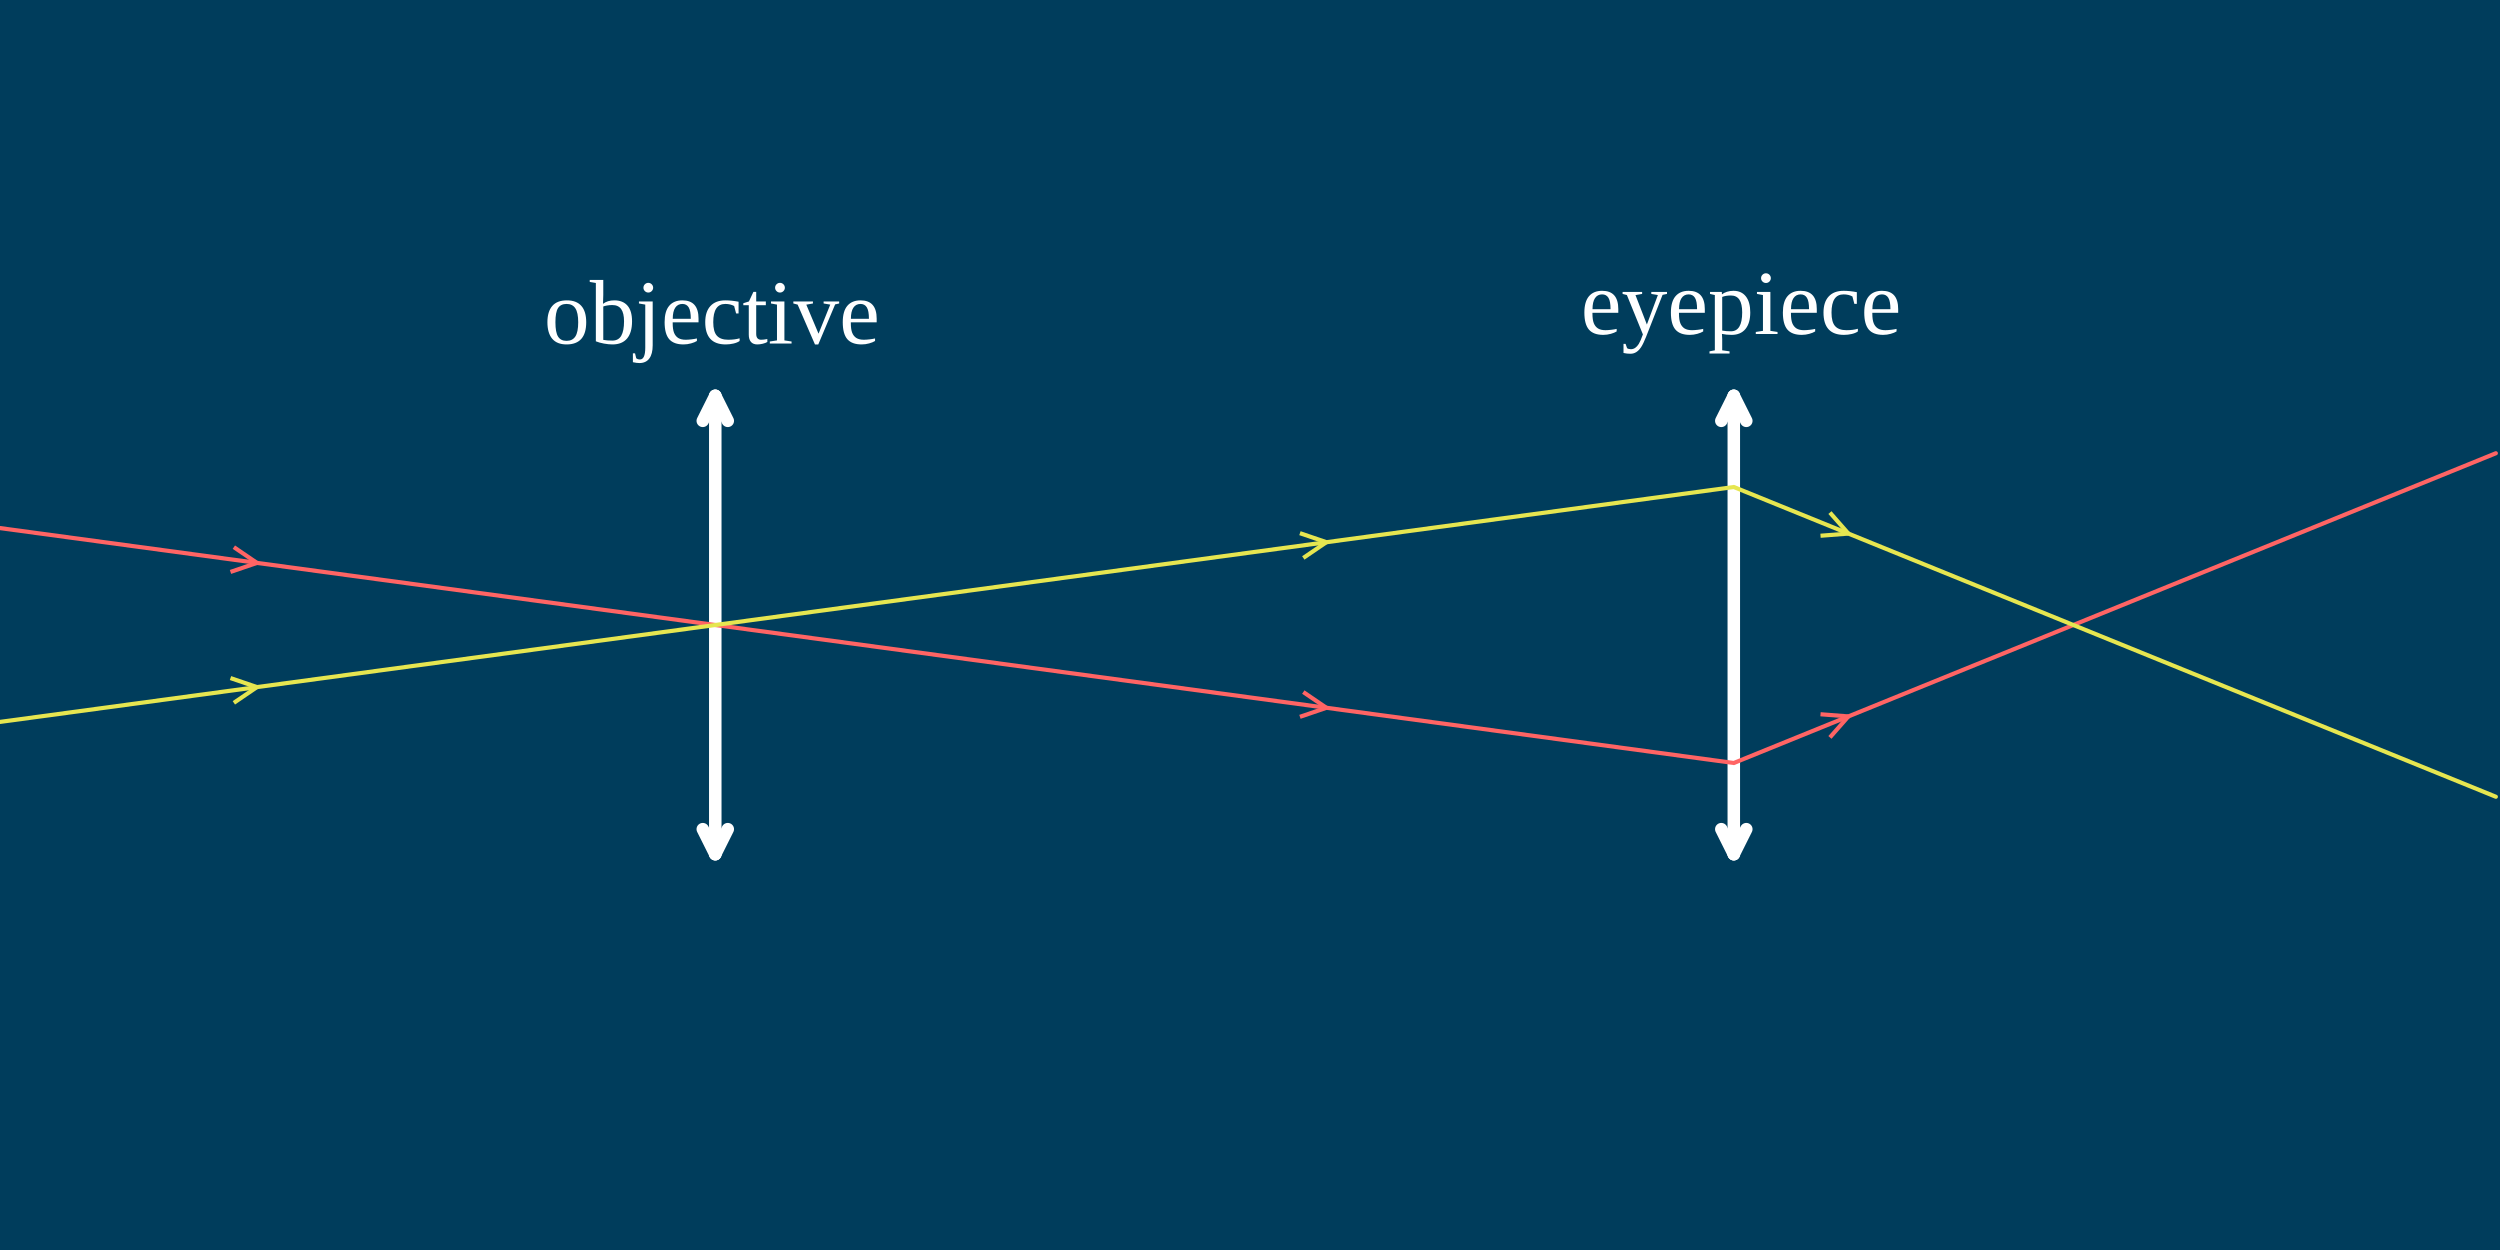
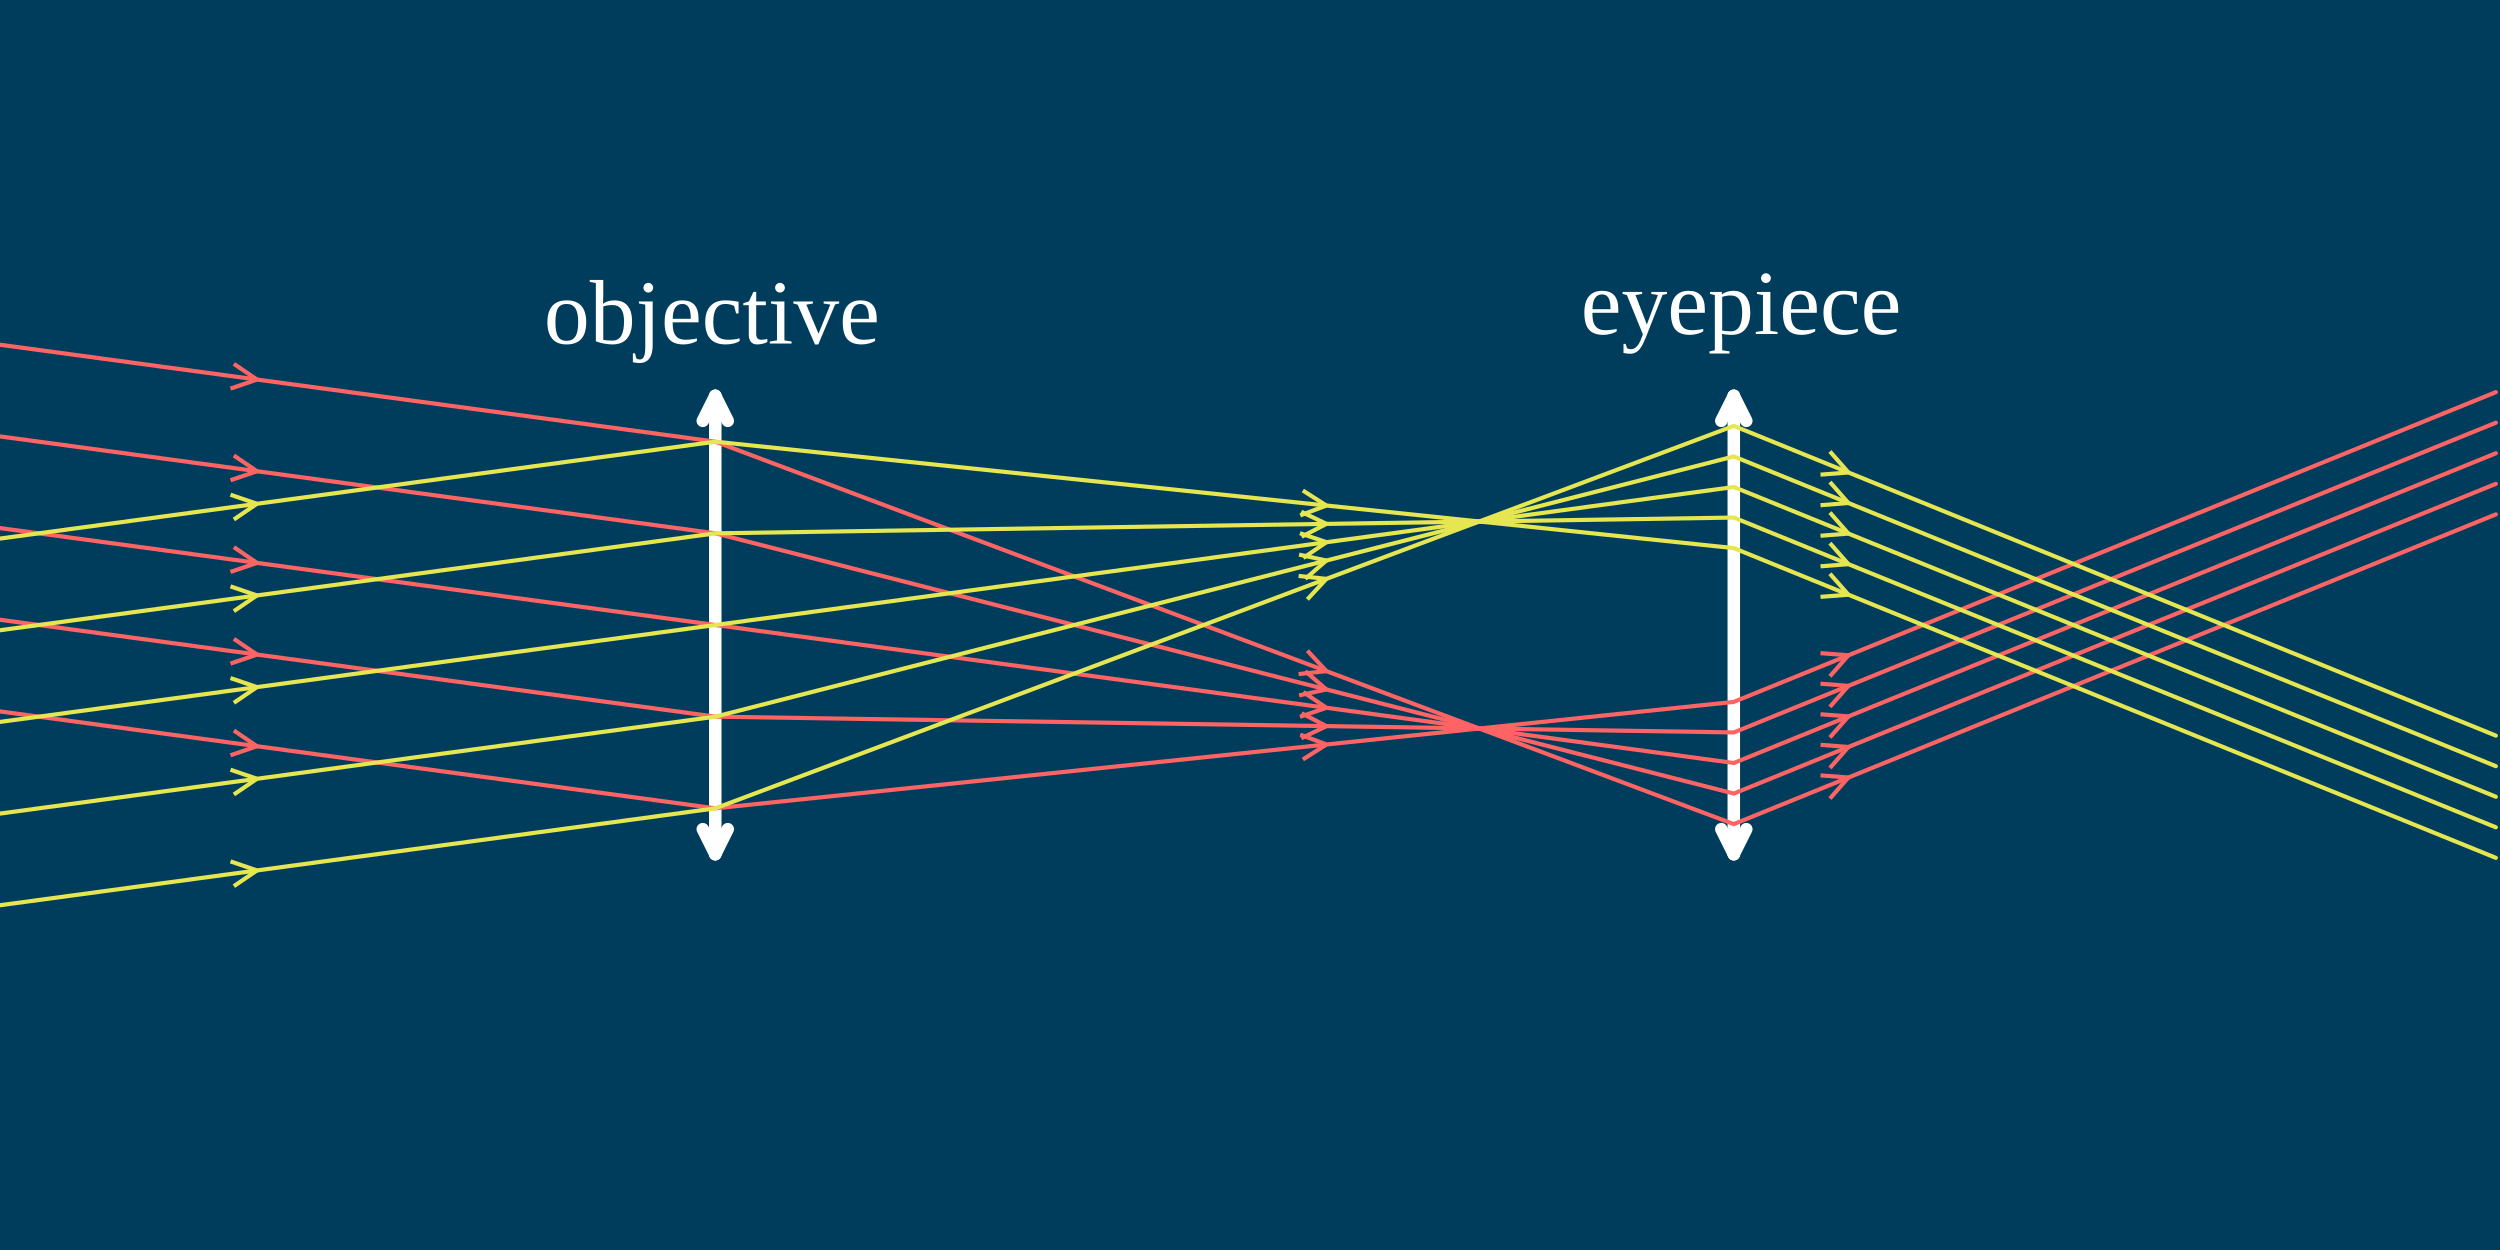
<svg xmlns="http://www.w3.org/2000/svg" version="1.1" width="640" height="320" viewBox="0 0 600 300" id="svg2">
  <defs id="defs4" />
  <g id="g8">
    <rect style="fill:#003d5c;fill-opacity:1;stroke:none" id="rect10" height="300" width="600" y="0" x="0" />
  </g>
-   <g id="g14" transform="matrix(1,0,0,-1,300,150)">
-     <path d="M -128.333,55 V -55" stroke-miterlimit="10" id="path16" style="fill:none;stroke:#ffffff;stroke-width:3;stroke-linecap:round;stroke-miterlimit:10;stroke-dasharray:none;stroke-opacity:1;paint-order:fill stroke markers" />
-     <path d="m -131.333,49 3,6" stroke-miterlimit="10" id="path18" style="fill:none;stroke:#ffffff;stroke-width:3;stroke-linecap:round;stroke-miterlimit:10;stroke-dasharray:none;stroke-opacity:1;paint-order:fill stroke markers" />
-     <path d="m -128.333,55 3,-6" stroke-miterlimit="10" id="path20" style="fill:none;stroke:#ffffff;stroke-width:3;stroke-linecap:round;stroke-miterlimit:10;stroke-dasharray:none;stroke-opacity:1;paint-order:fill stroke markers" />
-     <path d="m -125.333,-49 -3,-6" stroke-miterlimit="10" id="path22" style="fill:none;stroke:#ffffff;stroke-width:3;stroke-linecap:round;stroke-miterlimit:10;stroke-dasharray:none;stroke-opacity:1;paint-order:fill stroke markers" />
-     <path d="m -128.333,-55 -3,6" stroke-miterlimit="10" id="path24" style="fill:none;stroke:#ffffff;stroke-width:3;stroke-linecap:round;stroke-miterlimit:10;stroke-dasharray:none;stroke-opacity:1;paint-order:fill stroke markers" />
+   <g id="g12" transform="matrix(1,0,0,-1,300,150)">
+     <g id="g14">
+       <path style="fill:none;stroke:#ffffff;stroke-width:3;stroke-linecap:round;stroke-miterlimit:10;stroke-dasharray:none;stroke-opacity:1;paint-order:fill stroke markers" id="path16" stroke-miterlimit="10" d="M -128.333,55 V -55" />
+       <path style="fill:none;stroke:#ffffff;stroke-width:3;stroke-linecap:round;stroke-miterlimit:10;stroke-dasharray:none;stroke-opacity:1;paint-order:fill stroke markers" id="path18" stroke-miterlimit="10" d="m -131.333,49 3,6" />
+       <path style="fill:none;stroke:#ffffff;stroke-width:3;stroke-linecap:round;stroke-miterlimit:10;stroke-dasharray:none;stroke-opacity:1;paint-order:fill stroke markers" id="path20" stroke-miterlimit="10" d="m -128.333,55 3,-6" />
+       <path style="fill:none;stroke:#ffffff;stroke-width:3;stroke-linecap:round;stroke-miterlimit:10;stroke-dasharray:none;stroke-opacity:1;paint-order:fill stroke markers" id="path22" stroke-miterlimit="10" d="m -125.333,-49 -3,-6" />
+       <path style="fill:none;stroke:#ffffff;stroke-width:3;stroke-linecap:round;stroke-miterlimit:10;stroke-dasharray:none;stroke-opacity:1;paint-order:fill stroke markers" id="path24" stroke-miterlimit="10" d="m -128.333,-55 -3,6" />
+     </g>
+     <g id="g26">
+       <path style="fill:none;stroke:#ffffff;stroke-width:3;stroke-linecap:round;stroke-miterlimit:10;stroke-dasharray:none;stroke-opacity:1;paint-order:fill stroke markers" id="path28" stroke-miterlimit="10" d="M 116.111,55 V -55" />
+       <path style="fill:none;stroke:#ffffff;stroke-width:3;stroke-linecap:round;stroke-miterlimit:10;stroke-dasharray:none;stroke-opacity:1;paint-order:fill stroke markers" id="path30" stroke-miterlimit="10" d="m 113.111,49 3,6" />
+       <path style="fill:none;stroke:#ffffff;stroke-width:3;stroke-linecap:round;stroke-miterlimit:10;stroke-dasharray:none;stroke-opacity:1;paint-order:fill stroke markers" id="path32" stroke-miterlimit="10" d="m 116.111,55 3,-6" />
+       <path style="fill:none;stroke:#ffffff;stroke-width:3;stroke-linecap:round;stroke-miterlimit:10;stroke-dasharray:none;stroke-opacity:1;paint-order:fill stroke markers" id="path34" stroke-miterlimit="10" d="m 119.111,-49 -3,-6" />
+       <path style="fill:none;stroke:#ffffff;stroke-width:3;stroke-linecap:round;stroke-miterlimit:10;stroke-dasharray:none;stroke-opacity:1;paint-order:fill stroke markers" id="path36" stroke-miterlimit="10" d="m 116.111,-55 -3,6" />
+     </g>
+     <g id="g38" />
+     <g id="g40">
+       <path style="fill:none;stroke:#ff6464;stroke-linecap:round;stroke-miterlimit:10;stroke-dasharray:none;stroke-opacity:1;paint-order:fill stroke markers" id="path42" stroke-miterlimit="10" d="M -1062.024,170.5 -128.333,44 116.111,-47.785 299,26.551" />
+       <path style="fill:none;stroke:#ff6464;stroke-miterlimit:10;stroke-dasharray:none;stroke-opacity:1;paint-order:fill stroke markers" id="path44" stroke-miterlimit="10" d="m -243.876,62.682 5.543,-3.778" />
+       <path style="fill:none;stroke:#ff6464;stroke-miterlimit:10;stroke-dasharray:none;stroke-opacity:1;paint-order:fill stroke markers" id="path46" stroke-miterlimit="10" d="m -238.333,58.903 -6.348,-2.167" />
+       <path style="fill:none;stroke:#ff6464;stroke-miterlimit:10;stroke-dasharray:none;stroke-opacity:1;paint-order:fill stroke markers" id="path48" stroke-miterlimit="10" d="m 13.771,-6.153 4.563,-4.918" />
+       <path style="fill:none;stroke:#ff6464;stroke-miterlimit:10;stroke-dasharray:none;stroke-opacity:1;paint-order:fill stroke markers" id="path50" stroke-miterlimit="10" d="m 18.333,-11.071 -6.672,-0.699" />
+       <path style="fill:none;stroke:#ff6464;stroke-miterlimit:10;stroke-dasharray:none;stroke-opacity:1;paint-order:fill stroke markers" id="path52" stroke-miterlimit="10" d="m 136.923,-36.088 6.688,-0.52" />
+       <path style="fill:none;stroke:#ff6464;stroke-miterlimit:10;stroke-dasharray:none;stroke-opacity:1;paint-order:fill stroke markers" id="path54" stroke-miterlimit="10" d="m 143.611,-36.608 -4.429,-5.038" />
+     </g>
+     <g id="g56">
+       <path style="fill:none;stroke:#ff6464;stroke-linecap:round;stroke-miterlimit:10;stroke-dasharray:none;stroke-opacity:1;paint-order:fill stroke markers" id="path58" stroke-miterlimit="10" d="M -1224.405,170.5 -128.333,22 116.111,-40.452 299,33.884" />
+       <path style="fill:none;stroke:#ff6464;stroke-miterlimit:10;stroke-dasharray:none;stroke-opacity:1;paint-order:fill stroke markers" id="path60" stroke-miterlimit="10" d="m -243.876,40.682 5.543,-3.778" />
+       <path style="fill:none;stroke:#ff6464;stroke-miterlimit:10;stroke-dasharray:none;stroke-opacity:1;paint-order:fill stroke markers" id="path62" stroke-miterlimit="10" d="m -238.333,36.903 -6.348,-2.167" />
+       <path style="fill:none;stroke:#ff6464;stroke-miterlimit:10;stroke-dasharray:none;stroke-opacity:1;paint-order:fill stroke markers" id="path64" stroke-miterlimit="10" d="m 13.263,-11.079 5.071,-4.392" />
+       <path style="fill:none;stroke:#ff6464;stroke-miterlimit:10;stroke-dasharray:none;stroke-opacity:1;paint-order:fill stroke markers" id="path66" stroke-miterlimit="10" d="m 18.333,-15.471 -6.556,-1.421" />
+       <path style="fill:none;stroke:#ff6464;stroke-miterlimit:10;stroke-dasharray:none;stroke-opacity:1;paint-order:fill stroke markers" id="path68" stroke-miterlimit="10" d="m 136.923,-28.754 6.688,-0.52" />
+       <path style="fill:none;stroke:#ff6464;stroke-miterlimit:10;stroke-dasharray:none;stroke-opacity:1;paint-order:fill stroke markers" id="path70" stroke-miterlimit="10" d="m 143.611,-29.274 -4.429,-5.038" />
+     </g>
+     <g id="g72">
+       <path style="fill:none;stroke:#ff6464;stroke-linecap:round;stroke-miterlimit:10;stroke-dasharray:none;stroke-opacity:1;paint-order:fill stroke markers" id="path74" stroke-miterlimit="10" d="M -1386.786,170.5 -128.333,0 116.111,-33.118 299,41.217" />
+       <path style="fill:none;stroke:#ff6464;stroke-miterlimit:10;stroke-dasharray:none;stroke-opacity:1;paint-order:fill stroke markers" id="path76" stroke-miterlimit="10" d="m -243.876,18.682 5.543,-3.778" />
+       <path style="fill:none;stroke:#ff6464;stroke-miterlimit:10;stroke-dasharray:none;stroke-opacity:1;paint-order:fill stroke markers" id="path78" stroke-miterlimit="10" d="m -238.333,14.903 -6.348,-2.167" />
+       <path style="fill:none;stroke:#ff6464;stroke-miterlimit:10;stroke-dasharray:none;stroke-opacity:1;paint-order:fill stroke markers" id="path80" stroke-miterlimit="10" d="m 12.79,-16.093 5.543,-3.778" />
+       <path style="fill:none;stroke:#ff6464;stroke-miterlimit:10;stroke-dasharray:none;stroke-opacity:1;paint-order:fill stroke markers" id="path82" stroke-miterlimit="10" d="m 18.333,-19.871 -6.348,-2.167" />
+       <path style="fill:none;stroke:#ff6464;stroke-miterlimit:10;stroke-dasharray:none;stroke-opacity:1;paint-order:fill stroke markers" id="path84" stroke-miterlimit="10" d="m 136.923,-21.421 6.688,-0.52" />
+       <path style="fill:none;stroke:#ff6464;stroke-miterlimit:10;stroke-dasharray:none;stroke-opacity:1;paint-order:fill stroke markers" id="path86" stroke-miterlimit="10" d="m 143.611,-21.941 -4.429,-5.038" />
+     </g>
+     <g id="g88">
+       <path style="fill:none;stroke:#ff6464;stroke-linecap:round;stroke-miterlimit:10;stroke-dasharray:none;stroke-opacity:1;paint-order:fill stroke markers" id="path90" stroke-miterlimit="10" d="M -1549.167,170.5 -128.333,-22 116.111,-25.785 299,48.551" />
+       <path style="fill:none;stroke:#ff6464;stroke-miterlimit:10;stroke-dasharray:none;stroke-opacity:1;paint-order:fill stroke markers" id="path92" stroke-miterlimit="10" d="m -243.876,-3.318 5.543,-3.778" />
+       <path style="fill:none;stroke:#ff6464;stroke-miterlimit:10;stroke-dasharray:none;stroke-opacity:1;paint-order:fill stroke markers" id="path94" stroke-miterlimit="10" d="m -238.333,-7.097 -6.348,-2.167" />
+       <path style="fill:none;stroke:#ff6464;stroke-miterlimit:10;stroke-dasharray:none;stroke-opacity:1;paint-order:fill stroke markers" id="path96" stroke-miterlimit="10" d="m 12.38,-21.178 5.953,-3.093" />
+       <path style="fill:none;stroke:#ff6464;stroke-miterlimit:10;stroke-dasharray:none;stroke-opacity:1;paint-order:fill stroke markers" id="path98" stroke-miterlimit="10" d="m 18.333,-24.271 -6.046,-2.907" />
+       <path style="fill:none;stroke:#ff6464;stroke-miterlimit:10;stroke-dasharray:none;stroke-opacity:1;paint-order:fill stroke markers" id="path100" stroke-miterlimit="10" d="m 136.923,-14.088 6.688,-0.52" />
+       <path style="fill:none;stroke:#ff6464;stroke-miterlimit:10;stroke-dasharray:none;stroke-opacity:1;paint-order:fill stroke markers" id="path102" stroke-miterlimit="10" d="m 143.611,-14.608 -4.429,-5.038" />
+     </g>
+     <g id="g104">
+       <path style="fill:none;stroke:#ff6464;stroke-linecap:round;stroke-miterlimit:10;stroke-dasharray:none;stroke-opacity:1;paint-order:fill stroke markers" id="path106" stroke-miterlimit="10" d="M -1711.548,170.5 -128.333,-44 116.111,-18.452 299,55.884" />
+       <path style="fill:none;stroke:#ff6464;stroke-miterlimit:10;stroke-dasharray:none;stroke-opacity:1;paint-order:fill stroke markers" id="path108" stroke-miterlimit="10" d="m -243.876,-25.318 5.543,-3.778" />
+       <path style="fill:none;stroke:#ff6464;stroke-miterlimit:10;stroke-dasharray:none;stroke-opacity:1;paint-order:fill stroke markers" id="path110" stroke-miterlimit="10" d="m -238.333,-29.097 -6.348,-2.167" />
+       <path style="fill:none;stroke:#ff6464;stroke-miterlimit:10;stroke-dasharray:none;stroke-opacity:1;paint-order:fill stroke markers" id="path112" stroke-miterlimit="10" d="m 12.054,-26.311 6.279,-2.36" />
+       <path style="fill:none;stroke:#ff6464;stroke-miterlimit:10;stroke-dasharray:none;stroke-opacity:1;paint-order:fill stroke markers" id="path114" stroke-miterlimit="10" d="m 18.333,-28.671 -5.656,-3.607" />
+       <path style="fill:none;stroke:#ff6464;stroke-miterlimit:10;stroke-dasharray:none;stroke-opacity:1;paint-order:fill stroke markers" id="path116" stroke-miterlimit="10" d="m 136.923,-6.754 6.688,-0.52" />
+       <path style="fill:none;stroke:#ff6464;stroke-miterlimit:10;stroke-dasharray:none;stroke-opacity:1;paint-order:fill stroke markers" id="path118" stroke-miterlimit="10" d="m 143.611,-7.274 -4.429,-5.038" />
+     </g>
+     <g id="g120">
+       <path style="fill:none;stroke:#e6e650;stroke-linecap:round;stroke-miterlimit:10;stroke-dasharray:none;stroke-opacity:1;paint-order:fill stroke markers" id="path122" stroke-miterlimit="10" d="M -1593.452,-154.5 -128.333,44 116.111,18.452 299,-55.884" />
+       <path style="fill:none;stroke:#e6e650;stroke-miterlimit:10;stroke-dasharray:none;stroke-opacity:1;paint-order:fill stroke markers" id="path124" stroke-miterlimit="10" d="m -244.682,31.264 6.348,-2.167" />
+       <path style="fill:none;stroke:#e6e650;stroke-miterlimit:10;stroke-dasharray:none;stroke-opacity:1;paint-order:fill stroke markers" id="path126" stroke-miterlimit="10" d="m -238.333,29.097 -5.543,-3.778" />
+       <path style="fill:none;stroke:#e6e650;stroke-miterlimit:10;stroke-dasharray:none;stroke-opacity:1;paint-order:fill stroke markers" id="path128" stroke-miterlimit="10" d="m 12.678,32.278 5.656,-3.607" />
+       <path style="fill:none;stroke:#e6e650;stroke-miterlimit:10;stroke-dasharray:none;stroke-opacity:1;paint-order:fill stroke markers" id="path130" stroke-miterlimit="10" d="M 18.333,28.671 12.054,26.311" />
+       <path style="fill:none;stroke:#e6e650;stroke-miterlimit:10;stroke-dasharray:none;stroke-opacity:1;paint-order:fill stroke markers" id="path132" stroke-miterlimit="10" d="m 139.182,12.313 4.429,-5.038" />
+       <path style="fill:none;stroke:#e6e650;stroke-miterlimit:10;stroke-dasharray:none;stroke-opacity:1;paint-order:fill stroke markers" id="path134" stroke-miterlimit="10" d="M 143.611,7.274 136.923,6.754" />
+     </g>
+     <g id="g136">
+       <path style="fill:none;stroke:#e6e650;stroke-linecap:round;stroke-miterlimit:10;stroke-dasharray:none;stroke-opacity:1;paint-order:fill stroke markers" id="path138" stroke-miterlimit="10" d="M -1431.071,-154.5 -128.333,22 116.111,25.785 299,-48.551" />
+       <path style="fill:none;stroke:#e6e650;stroke-miterlimit:10;stroke-dasharray:none;stroke-opacity:1;paint-order:fill stroke markers" id="path140" stroke-miterlimit="10" d="m -244.682,9.264 6.348,-2.167" />
+       <path style="fill:none;stroke:#e6e650;stroke-miterlimit:10;stroke-dasharray:none;stroke-opacity:1;paint-order:fill stroke markers" id="path142" stroke-miterlimit="10" d="M -238.333,7.097 -243.876,3.318" />
+       <path style="fill:none;stroke:#e6e650;stroke-miterlimit:10;stroke-dasharray:none;stroke-opacity:1;paint-order:fill stroke markers" id="path144" stroke-miterlimit="10" d="m 12.288,27.178 6.046,-2.907" />
+       <path style="fill:none;stroke:#e6e650;stroke-miterlimit:10;stroke-dasharray:none;stroke-opacity:1;paint-order:fill stroke markers" id="path146" stroke-miterlimit="10" d="M 18.333,24.271 12.38,21.178" />
+       <path style="fill:none;stroke:#e6e650;stroke-miterlimit:10;stroke-dasharray:none;stroke-opacity:1;paint-order:fill stroke markers" id="path148" stroke-miterlimit="10" d="m 139.182,19.646 4.429,-5.038" />
+       <path style="fill:none;stroke:#e6e650;stroke-miterlimit:10;stroke-dasharray:none;stroke-opacity:1;paint-order:fill stroke markers" id="path150" stroke-miterlimit="10" d="m 143.611,14.608 -6.688,-0.52" />
+     </g>
+     <g id="g152">
+       <path style="fill:none;stroke:#e6e650;stroke-linecap:round;stroke-miterlimit:10;stroke-dasharray:none;stroke-opacity:1;paint-order:fill stroke markers" id="path154" stroke-miterlimit="10" d="M -1268.69,-154.5 -128.333,0 116.111,33.118 299,-41.217" />
+       <path style="fill:none;stroke:#e6e650;stroke-miterlimit:10;stroke-dasharray:none;stroke-opacity:1;paint-order:fill stroke markers" id="path156" stroke-miterlimit="10" d="m -244.682,-12.736 6.348,-2.167" />
+       <path style="fill:none;stroke:#e6e650;stroke-miterlimit:10;stroke-dasharray:none;stroke-opacity:1;paint-order:fill stroke markers" id="path158" stroke-miterlimit="10" d="m -238.333,-14.903 -5.543,-3.778" />
+       <path style="fill:none;stroke:#e6e650;stroke-miterlimit:10;stroke-dasharray:none;stroke-opacity:1;paint-order:fill stroke markers" id="path160" stroke-miterlimit="10" d="m 11.985,22.038 6.348,-2.167" />
+       <path style="fill:none;stroke:#e6e650;stroke-miterlimit:10;stroke-dasharray:none;stroke-opacity:1;paint-order:fill stroke markers" id="path162" stroke-miterlimit="10" d="M 18.333,19.871 12.79,16.093" />
+       <path style="fill:none;stroke:#e6e650;stroke-miterlimit:10;stroke-dasharray:none;stroke-opacity:1;paint-order:fill stroke markers" id="path164" stroke-miterlimit="10" d="m 139.182,26.979 4.429,-5.038" />
+       <path style="fill:none;stroke:#e6e650;stroke-miterlimit:10;stroke-dasharray:none;stroke-opacity:1;paint-order:fill stroke markers" id="path166" stroke-miterlimit="10" d="m 143.611,21.941 -6.688,-0.52" />
+     </g>
+     <g id="g168">
+       <path style="fill:none;stroke:#e6e650;stroke-linecap:round;stroke-miterlimit:10;stroke-dasharray:none;stroke-opacity:1;paint-order:fill stroke markers" id="path170" stroke-miterlimit="10" d="M -1106.31,-154.5 -128.333,-22 116.111,40.452 299,-33.884" />
+       <path style="fill:none;stroke:#e6e650;stroke-miterlimit:10;stroke-dasharray:none;stroke-opacity:1;paint-order:fill stroke markers" id="path172" stroke-miterlimit="10" d="m -244.682,-34.736 6.348,-2.167" />
+       <path style="fill:none;stroke:#e6e650;stroke-miterlimit:10;stroke-dasharray:none;stroke-opacity:1;paint-order:fill stroke markers" id="path174" stroke-miterlimit="10" d="m -238.333,-36.903 -5.543,-3.778" />
+       <path style="fill:none;stroke:#e6e650;stroke-miterlimit:10;stroke-dasharray:none;stroke-opacity:1;paint-order:fill stroke markers" id="path176" stroke-miterlimit="10" d="m 11.777,16.892 6.556,-1.421" />
+       <path style="fill:none;stroke:#e6e650;stroke-miterlimit:10;stroke-dasharray:none;stroke-opacity:1;paint-order:fill stroke markers" id="path178" stroke-miterlimit="10" d="M 18.333,15.471 13.263,11.079" />
+       <path style="fill:none;stroke:#e6e650;stroke-miterlimit:10;stroke-dasharray:none;stroke-opacity:1;paint-order:fill stroke markers" id="path180" stroke-miterlimit="10" d="m 139.182,34.313 4.429,-5.038" />
+       <path style="fill:none;stroke:#e6e650;stroke-miterlimit:10;stroke-dasharray:none;stroke-opacity:1;paint-order:fill stroke markers" id="path182" stroke-miterlimit="10" d="m 143.611,29.274 -6.688,-0.52" />
+     </g>
+     <g id="g184">
+       <path style="fill:none;stroke:#e6e650;stroke-linecap:round;stroke-miterlimit:10;stroke-dasharray:none;stroke-opacity:1;paint-order:fill stroke markers" id="path186" stroke-miterlimit="10" d="M -943.929,-154.5 -128.333,-44 116.111,47.785 299,-26.551" />
+       <path style="fill:none;stroke:#e6e650;stroke-miterlimit:10;stroke-dasharray:none;stroke-opacity:1;paint-order:fill stroke markers" id="path188" stroke-miterlimit="10" d="m -244.682,-56.736 6.348,-2.167" />
+       <path style="fill:none;stroke:#e6e650;stroke-miterlimit:10;stroke-dasharray:none;stroke-opacity:1;paint-order:fill stroke markers" id="path190" stroke-miterlimit="10" d="m -238.333,-58.903 -5.543,-3.778" />
+       <path style="fill:none;stroke:#e6e650;stroke-miterlimit:10;stroke-dasharray:none;stroke-opacity:1;paint-order:fill stroke markers" id="path192" stroke-miterlimit="10" d="m 11.662,11.77 6.672,-0.699" />
+       <path style="fill:none;stroke:#e6e650;stroke-miterlimit:10;stroke-dasharray:none;stroke-opacity:1;paint-order:fill stroke markers" id="path194" stroke-miterlimit="10" d="M 18.333,11.071 13.771,6.153" />
+       <path style="fill:none;stroke:#e6e650;stroke-miterlimit:10;stroke-dasharray:none;stroke-opacity:1;paint-order:fill stroke markers" id="path196" stroke-miterlimit="10" d="m 139.182,41.646 4.429,-5.038" />
+       <path style="fill:none;stroke:#e6e650;stroke-miterlimit:10;stroke-dasharray:none;stroke-opacity:1;paint-order:fill stroke markers" id="path198" stroke-miterlimit="10" d="m 143.611,36.608 -6.688,-0.52" />
+     </g>
+     <g id="g200" />
+     <g id="g202" />
+     <g id="g204" />
+     <g id="g206" />
+     <g id="g208" />
  </g>
-   <g id="g26" transform="matrix(1,0,0,-1,300,150)">
-     <path d="M 116.111,55 V -55" stroke-miterlimit="10" id="path28" style="fill:none;stroke:#ffffff;stroke-width:3;stroke-linecap:round;stroke-miterlimit:10;stroke-dasharray:none;stroke-opacity:1;paint-order:fill stroke markers" />
-     <path d="m 113.111,49 3,6" stroke-miterlimit="10" id="path30" style="fill:none;stroke:#ffffff;stroke-width:3;stroke-linecap:round;stroke-miterlimit:10;stroke-dasharray:none;stroke-opacity:1;paint-order:fill stroke markers" />
-     <path d="m 116.111,55 3,-6" stroke-miterlimit="10" id="path32" style="fill:none;stroke:#ffffff;stroke-width:3;stroke-linecap:round;stroke-miterlimit:10;stroke-dasharray:none;stroke-opacity:1;paint-order:fill stroke markers" />
-     <path d="m 119.111,-49 -3,-6" stroke-miterlimit="10" id="path34" style="fill:none;stroke:#ffffff;stroke-width:3;stroke-linecap:round;stroke-miterlimit:10;stroke-dasharray:none;stroke-opacity:1;paint-order:fill stroke markers" />
-     <path d="m 116.111,-55 -3,6" stroke-miterlimit="10" id="path36" style="fill:none;stroke:#ffffff;stroke-width:3;stroke-linecap:round;stroke-miterlimit:10;stroke-dasharray:none;stroke-opacity:1;paint-order:fill stroke markers" />
-   </g>
-   <g id="g38" transform="matrix(1,0,0,-1,300,150)" />
-   <g id="g72" transform="matrix(1,0,0,-1,300,150)">
-     <path d="M -1386.786,170.5 -128.333,0 116.111,-33.118 299,41.217" stroke-miterlimit="10" id="path74" style="fill:none;stroke:#ff6464;stroke-linecap:round;stroke-miterlimit:10;stroke-dasharray:none;stroke-opacity:1;paint-order:fill stroke markers" />
-     <path d="m -243.876,18.682 5.543,-3.778" stroke-miterlimit="10" id="path76" style="fill:none;stroke:#ff6464;stroke-miterlimit:10;stroke-dasharray:none;stroke-opacity:1;paint-order:fill stroke markers" />
-     <path d="m -238.333,14.903 -6.348,-2.167" stroke-miterlimit="10" id="path78" style="fill:none;stroke:#ff6464;stroke-miterlimit:10;stroke-dasharray:none;stroke-opacity:1;paint-order:fill stroke markers" />
-     <path d="m 12.79,-16.093 5.543,-3.778" stroke-miterlimit="10" id="path80" style="fill:none;stroke:#ff6464;stroke-miterlimit:10;stroke-dasharray:none;stroke-opacity:1;paint-order:fill stroke markers" />
-     <path d="m 18.333,-19.871 -6.348,-2.167" stroke-miterlimit="10" id="path82" style="fill:none;stroke:#ff6464;stroke-miterlimit:10;stroke-dasharray:none;stroke-opacity:1;paint-order:fill stroke markers" />
-     <path d="m 136.923,-21.421 6.688,-0.52" stroke-miterlimit="10" id="path84" style="fill:none;stroke:#ff6464;stroke-miterlimit:10;stroke-dasharray:none;stroke-opacity:1;paint-order:fill stroke markers" />
-     <path d="m 143.611,-21.941 -4.429,-5.038" stroke-miterlimit="10" id="path86" style="fill:none;stroke:#ff6464;stroke-miterlimit:10;stroke-dasharray:none;stroke-opacity:1;paint-order:fill stroke markers" />
-   </g>
-   <g id="g152" transform="matrix(1,0,0,-1,300,150)">
-     <path d="M -1268.69,-154.5 -128.333,0 116.111,33.118 299,-41.217" stroke-miterlimit="10" id="path154" style="fill:none;stroke:#e6e650;stroke-linecap:round;stroke-miterlimit:10;stroke-dasharray:none;stroke-opacity:1;paint-order:fill stroke markers" />
-     <path d="m -244.682,-12.736 6.348,-2.167" stroke-miterlimit="10" id="path156" style="fill:none;stroke:#e6e650;stroke-miterlimit:10;stroke-dasharray:none;stroke-opacity:1;paint-order:fill stroke markers" />
-     <path d="m -238.333,-14.903 -5.543,-3.778" stroke-miterlimit="10" id="path158" style="fill:none;stroke:#e6e650;stroke-miterlimit:10;stroke-dasharray:none;stroke-opacity:1;paint-order:fill stroke markers" />
-     <path d="m 11.985,22.038 6.348,-2.167" stroke-miterlimit="10" id="path160" style="fill:none;stroke:#e6e650;stroke-miterlimit:10;stroke-dasharray:none;stroke-opacity:1;paint-order:fill stroke markers" />
-     <path d="M 18.333,19.871 12.79,16.093" stroke-miterlimit="10" id="path162" style="fill:none;stroke:#e6e650;stroke-miterlimit:10;stroke-dasharray:none;stroke-opacity:1;paint-order:fill stroke markers" />
-     <path d="m 139.182,26.979 4.429,-5.038" stroke-miterlimit="10" id="path164" style="fill:none;stroke:#e6e650;stroke-miterlimit:10;stroke-dasharray:none;stroke-opacity:1;paint-order:fill stroke markers" />
-     <path d="m 143.611,21.941 -6.688,-0.52" stroke-miterlimit="10" id="path166" style="fill:none;stroke:#e6e650;stroke-miterlimit:10;stroke-dasharray:none;stroke-opacity:1;paint-order:fill stroke markers" />
-   </g>
-   <g id="g200" transform="matrix(1,0,0,-1,300,150)" />
-   <g id="g202" transform="matrix(1,0,0,-1,300,150)" />
-   <g id="g204" transform="matrix(1,0,0,-1,300,150)" />
-   <g id="g206" transform="matrix(1,0,0,-1,300,150)" />
-   <g id="g208" transform="matrix(1,0,0,-1,300,150)" />
  <text xml:space="preserve" style="font-style:normal;font-weight:normal;line-height:0%;font-family:'Times New Roman';-inkscape-font-specification:'Times New Roman';letter-spacing:0px;word-spacing:0px;fill:#000000;fill-opacity:1;stroke:none" x="124.427" y="42.748" id="text3290">
    <tspan id="tspan3292" x="124.427" y="42.748" style="font-size:28px;line-height:1.25"> </tspan>
  </text>
  <text xml:space="preserve" style="font-style:normal;font-weight:normal;line-height:0%;font-family:'Times New Roman';-inkscape-font-specification:'Times New Roman';letter-spacing:0px;word-spacing:0px;fill:#000000;fill-opacity:1;stroke:none" x="372.519" y="49.618" id="text3294">
    <tspan id="tspan3296" x="372.519" y="49.618" style="font-size:28px;line-height:1.25"> </tspan>
  </text>
  <text xml:space="preserve" style="font-style:normal;font-weight:normal;line-height:0%;font-family:'Times New Roman';-inkscape-font-specification:'Times New Roman';letter-spacing:0px;word-spacing:0px;fill:#ffffff;fill-opacity:1;stroke:none" x="130.534" y="82.443" id="text3298">
    <tspan id="tspan3300" x="130.534" y="82.443" style="font-size:22px;line-height:1.25">objective</tspan>
  </text>
  <text xml:space="preserve" style="font-style:normal;font-weight:normal;line-height:0%;font-family:'Times New Roman';-inkscape-font-specification:'Times New Roman';letter-spacing:0px;word-spacing:0px;fill:#ffffff;fill-opacity:1;stroke:none" x="379.389" y="80.153" id="text3302">
    <tspan id="tspan3304" x="379.389" y="80.153" style="font-size:22px;line-height:1.25">eyepiece</tspan>
  </text>
  <text xml:space="preserve" style="font-style:normal;font-weight:normal;line-height:0%;font-family:'Times New Roman';-inkscape-font-specification:'Times New Roman';letter-spacing:0px;word-spacing:0px;fill:#000000;fill-opacity:1;stroke:none" x="206.87" y="334.351" id="text3306">
    <tspan id="tspan3308" x="206.87" y="334.351" style="font-size:22px;line-height:1.25">d</tspan>
  </text>
  <text xml:space="preserve" style="font-style:normal;font-weight:normal;line-height:0%;font-family:'Times New Roman';-inkscape-font-specification:'Times New Roman';letter-spacing:0px;word-spacing:0px;fill:#000000;fill-opacity:1;stroke:none" x="259.542" y="329.771" id="text3310">
    <tspan id="tspan3312" x="259.542" y="329.771" style="font-size:22px;line-height:1.25">h</tspan>
  </text>
  <text xml:space="preserve" style="font-style:normal;font-weight:normal;line-height:0%;font-family:'Times New Roman';-inkscape-font-specification:'Times New Roman';letter-spacing:0px;word-spacing:0px;fill:#000000;fill-opacity:1;stroke:none" x="443.511" y="338.931" id="text3314">
    <tspan id="tspan3316" x="443.511" y="338.931" style="font-size:22px;line-height:1.25">e</tspan>
  </text>
  <text xml:space="preserve" style="font-style:normal;font-weight:normal;line-height:0%;font-family:'Times New Roman';-inkscape-font-specification:'Times New Roman';letter-spacing:0px;word-spacing:0px;fill:#000000;fill-opacity:1;stroke:none" x="141.985" y="326.718" id="text3318">
    <tspan id="tspan3320" x="141.985" y="326.718" style="font-size:22px;line-height:1.25">a</tspan>
  </text>
  <text xml:space="preserve" style="font-style:normal;font-weight:normal;line-height:0%;font-family:'Times New Roman';-inkscape-font-specification:'Times New Roman';letter-spacing:0px;word-spacing:0px;fill:#000000;fill-opacity:1;stroke:none" x="504.58" y="333.588" id="text3322">
    <tspan id="tspan3324" x="504.58" y="333.588" style="font-size:22px;line-height:1.25">b</tspan>
  </text>
</svg>
